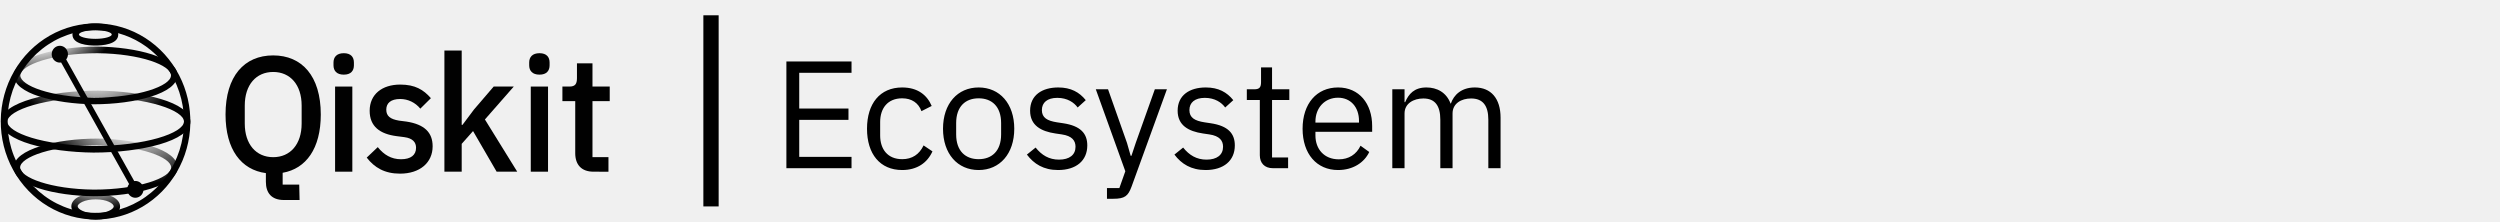
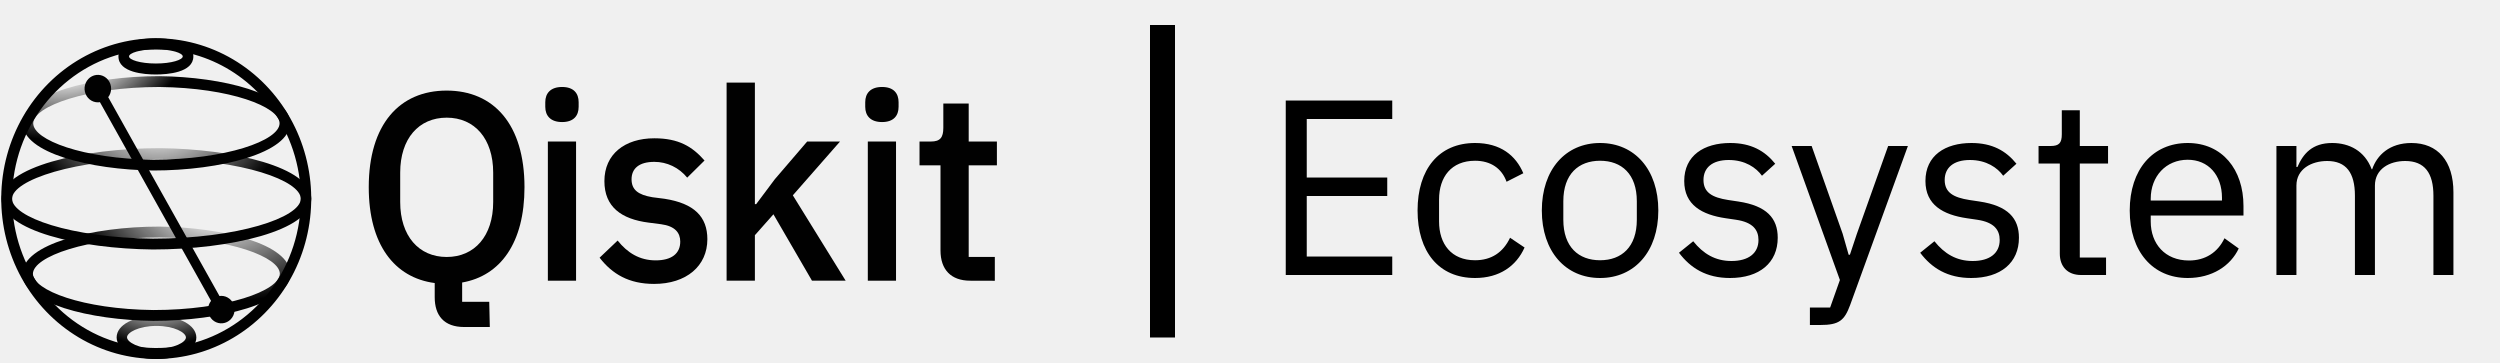
- <svg xmlns="http://www.w3.org/2000/svg" width="327" height="29" viewBox="0 0 327 29" fill="none">
+ <svg xmlns="http://www.w3.org/2000/svg" width="200" height="29" viewBox="0 0 200 29" fill="none">
  <g clip-path="url(#clip0_103_200)">
    <path d="M39.185 26.161H37.136C35.523 26.161 34.777 25.245 34.777 23.779V22.643C31.549 22.216 29.5 19.559 29.5 14.977C29.5 9.946 31.963 7.247 35.73 7.247C39.497 7.247 41.959 9.946 41.959 14.977C41.959 19.431 40.035 22.066 36.972 22.601V24.142H39.139L39.185 26.161ZM39.455 16.161V13.81C39.455 11.091 37.965 9.413 35.735 9.413C33.506 9.413 32.016 11.084 32.016 13.81V16.161C32.016 18.88 33.506 20.558 35.735 20.558C37.965 20.558 39.455 18.88 39.455 16.161Z" fill="#010101" />
    <path d="M43.622 8.544V8.178C43.622 7.471 44.036 6.958 44.968 6.958C45.899 6.958 46.292 7.471 46.292 8.178V8.544C46.292 9.25 45.899 9.764 44.968 9.764C44.036 9.764 43.622 9.25 43.622 8.544Z" fill="#010101" />
    <path d="M46.085 11.322H43.829V22.456H46.085V11.322Z" fill="#010101" />
    <path d="M47.968 20.615L49.411 19.244C50.197 20.23 51.17 20.829 52.454 20.829C53.738 20.829 54.42 20.279 54.42 19.33C54.42 18.623 54.005 18.088 52.888 17.938L51.894 17.81C49.7 17.531 48.352 16.545 48.352 14.49C48.352 12.328 49.987 11.063 52.346 11.063C54.294 11.063 55.388 11.729 56.362 12.841L54.976 14.211C54.653 13.815 54.25 13.496 53.796 13.278C53.342 13.06 52.847 12.948 52.346 12.949C51.106 12.949 50.525 13.498 50.525 14.339C50.525 15.18 51.042 15.582 52.181 15.776L53.175 15.904C55.533 16.271 56.589 17.339 56.589 19.136C56.589 21.278 54.914 22.713 52.326 22.713C50.306 22.713 48.981 21.921 47.968 20.615Z" fill="#010101" />
    <path d="M58.128 6.609H60.391V16.331H60.494L61.985 14.339L64.573 11.322H67.201L63.427 15.626L67.653 22.456H64.959L61.874 17.143L60.391 18.816V22.456H58.128V6.609Z" fill="#010101" />
    <path d="M69.218 8.544V8.178C69.218 7.471 69.632 6.958 70.564 6.958C71.496 6.958 71.887 7.471 71.887 8.178V8.544C71.887 9.25 71.494 9.764 70.564 9.764C69.634 9.764 69.218 9.25 69.218 8.544Z" fill="#010101" />
    <path d="M71.682 11.322H69.425V22.456H71.682V11.322Z" fill="#010101" />
    <path d="M77.62 22.456C76.067 22.456 75.24 21.556 75.24 20.036V13.227H73.562V11.322H74.475C75.218 11.322 75.466 10.999 75.466 10.223V8.28H77.496V11.322H79.752V13.227H77.496V20.556H79.586V22.462L77.62 22.456Z" fill="#010101" />
    <path d="M23.225 21.897C23.2 19.525 17.818 18.185 12.751 18.127C7.376 18.127 1.815 19.534 1.798 21.89V21.905C1.819 24.272 7.204 25.609 12.271 25.668C17.646 25.668 23.207 24.261 23.225 21.905V21.897ZM12.27 24.803C6.602 24.737 2.648 23.222 2.633 21.899C2.657 20.525 6.971 18.993 12.751 18.993C18.419 19.059 22.373 20.574 22.387 21.897C22.371 23.27 18.048 24.803 12.27 24.803Z" fill="url(#paint0_radial_103_200)" />
    <path d="M12.533 28.713C10.338 28.72 8.181 28.124 6.282 26.986C4.383 25.848 2.809 24.208 1.723 22.235C0.637 20.262 0.077 18.026 0.099 15.755C0.122 13.484 0.727 11.261 1.853 9.311C2.978 7.362 4.584 5.756 6.505 4.659C8.427 3.562 10.596 3.012 12.79 3.066C14.984 3.12 17.125 3.776 18.995 4.966C20.864 6.156 22.394 7.839 23.429 9.841V9.841C24.44 11.792 24.945 13.981 24.895 16.194C24.846 18.407 24.243 20.568 23.146 22.469C22.049 24.369 20.495 25.943 18.635 27.037C16.775 28.132 14.673 28.709 12.533 28.713ZM12.495 3.945C9.969 3.951 7.514 4.813 5.507 6.4C3.5 7.986 2.051 10.21 1.382 12.729C0.714 15.249 0.862 17.926 1.804 20.351C2.746 22.775 4.431 24.813 6.6 26.152C8.769 27.492 11.302 28.058 13.812 27.766C16.322 27.473 18.67 26.337 20.497 24.532C22.323 22.727 23.527 20.352 23.924 17.772C24.321 15.191 23.89 12.547 22.695 10.245V10.245C21.705 8.338 20.233 6.746 18.437 5.636C16.64 4.527 14.586 3.943 12.495 3.945V3.945Z" fill="#010101" />
    <path d="M15.707 26.989C15.695 26.009 14.326 25.268 12.519 25.268C10.713 25.268 9.331 26.001 9.331 26.989V27.002C9.344 27.982 10.713 28.722 12.519 28.722C14.326 28.722 15.707 27.989 15.707 27.002V26.989ZM12.519 27.905C11.086 27.905 10.173 27.37 10.162 26.989C10.151 26.608 11.086 26.073 12.519 26.073C13.952 26.073 14.864 26.61 14.875 26.989C14.885 27.368 13.945 27.898 12.514 27.898L12.519 27.905Z" fill="url(#paint1_radial_103_200)" />
    <path d="M24.904 15.9C24.869 13.363 18.649 11.915 12.797 11.853C6.599 11.853 0.158 13.374 0.122 15.9C0.122 15.9 0.122 15.9 0.122 15.912C0.158 18.449 6.376 19.896 12.229 19.959C18.427 19.959 24.869 18.438 24.904 15.912C24.904 15.912 24.904 15.904 24.904 15.9ZM12.232 19.092C5.605 19.021 0.983 17.355 0.96 15.902C0.983 14.394 6.037 12.711 12.794 12.711C19.421 12.782 24.043 14.447 24.066 15.9C24.043 17.408 18.989 19.092 12.232 19.092Z" fill="url(#paint2_radial_103_200)" />
    <path d="M12.751 6.093C7.374 6.093 1.814 7.505 1.814 9.865C1.814 12.225 7.196 13.581 12.262 13.64C17.639 13.64 23.2 12.227 23.2 9.865C23.2 7.504 17.825 6.151 12.751 6.093ZM12.275 12.773C6.608 12.711 2.657 11.188 2.657 9.865C2.657 8.497 6.978 6.959 12.751 6.959C18.419 7.025 22.366 8.544 22.366 9.865C22.37 11.245 18.05 12.773 12.275 12.773Z" fill="url(#paint3_radial_103_200)" />
    <path d="M12.471 3.068C11.57 3.068 9.475 3.209 9.475 4.513C9.475 5.818 11.57 5.959 12.471 5.959C13.373 5.959 15.468 5.818 15.468 4.513C15.468 3.209 13.373 3.068 12.471 3.068ZM12.471 3.945C13.738 3.945 14.62 4.246 14.62 4.513C14.62 4.781 13.734 5.081 12.471 5.081C11.209 5.081 10.323 4.783 10.323 4.513C10.323 4.244 11.205 3.945 12.471 3.945Z" fill="black" />
    <path d="M17.71 23.669C17.659 23.67 17.608 23.674 17.558 23.682V23.682L12.898 15.358L8.657 7.775C8.808 7.579 8.89 7.336 8.89 7.086C8.889 6.836 8.806 6.593 8.654 6.398C8.503 6.203 8.291 6.068 8.055 6.014C7.819 5.961 7.572 5.992 7.355 6.103C7.138 6.214 6.965 6.398 6.863 6.625C6.761 6.852 6.737 7.109 6.795 7.352C6.853 7.595 6.99 7.81 7.182 7.962C7.374 8.114 7.611 8.193 7.853 8.187C7.9 8.185 7.946 8.18 7.993 8.172L12.234 15.756L14.15 19.184L16.885 24.07C16.732 24.263 16.646 24.504 16.643 24.754C16.64 25.004 16.719 25.247 16.868 25.444C17.016 25.641 17.225 25.78 17.46 25.838C17.695 25.896 17.942 25.869 18.16 25.762C18.378 25.655 18.555 25.475 18.661 25.25C18.767 25.026 18.795 24.771 18.742 24.527C18.689 24.283 18.558 24.066 18.369 23.91C18.18 23.754 17.946 23.669 17.705 23.669H17.71Z" fill="url(#paint4_radial_103_200)" />
  </g>
  <line x1="93" y1="2" x2="93" y2="27" stroke="black" stroke-width="2" />
  <path d="M111.38 22H102.86V8.04H111.38V9.52H104.54V14.2H110.98V15.68H104.54V20.52H111.38V22ZM118.005 22.24C115.105 22.24 113.405 20.14 113.405 16.84C113.405 13.54 115.105 11.44 118.005 11.44C120.045 11.44 121.265 12.44 121.865 13.86L120.525 14.54C120.145 13.48 119.265 12.86 118.005 12.86C116.105 12.86 115.125 14.16 115.125 15.96V17.72C115.125 19.52 116.105 20.82 118.005 20.82C119.305 20.82 120.245 20.2 120.805 19.02L121.965 19.8C121.305 21.28 119.965 22.24 118.005 22.24ZM128.006 22.24C125.246 22.24 123.346 20.12 123.346 16.84C123.346 13.56 125.246 11.44 128.006 11.44C130.766 11.44 132.666 13.56 132.666 16.84C132.666 20.12 130.766 22.24 128.006 22.24ZM128.006 20.82C129.726 20.82 130.946 19.76 130.946 17.58V16.1C130.946 13.92 129.726 12.86 128.006 12.86C126.286 12.86 125.066 13.92 125.066 16.1V17.58C125.066 19.76 126.286 20.82 128.006 20.82ZM138.398 22.24C136.498 22.24 135.238 21.44 134.318 20.22L135.458 19.3C136.258 20.3 137.218 20.88 138.518 20.88C139.878 20.88 140.678 20.26 140.678 19.2C140.678 18.4 140.238 17.78 138.878 17.58L138.058 17.46C136.158 17.18 134.738 16.4 134.738 14.48C134.738 12.44 136.318 11.44 138.418 11.44C140.078 11.44 141.178 12.06 142.018 13.1L140.958 14.06C140.498 13.42 139.618 12.8 138.298 12.8C136.978 12.8 136.278 13.42 136.278 14.4C136.278 15.4 136.978 15.8 138.258 16L139.058 16.12C141.338 16.46 142.218 17.46 142.218 19.02C142.218 21.02 140.758 22.24 138.398 22.24ZM148.552 18.7L151.052 11.68H152.632L148.012 24.4C147.552 25.64 147.132 26 145.612 26H144.792V24.6H146.412L147.192 22.4L143.332 11.68H144.932L147.412 18.7L147.892 20.38H147.992L148.552 18.7ZM157.695 22.24C155.795 22.24 154.535 21.44 153.615 20.22L154.755 19.3C155.555 20.3 156.515 20.88 157.815 20.88C159.175 20.88 159.975 20.26 159.975 19.2C159.975 18.4 159.535 17.78 158.175 17.58L157.355 17.46C155.455 17.18 154.035 16.4 154.035 14.48C154.035 12.44 155.615 11.44 157.715 11.44C159.375 11.44 160.475 12.06 161.315 13.1L160.255 14.06C159.795 13.42 158.915 12.8 157.595 12.8C156.275 12.8 155.575 13.42 155.575 14.4C155.575 15.4 156.275 15.8 157.555 16L158.355 16.12C160.635 16.46 161.515 17.46 161.515 19.02C161.515 21.02 160.055 22.24 157.695 22.24ZM168.484 22H166.484C165.384 22 164.784 21.3 164.784 20.3V13.08H163.084V11.68H164.044C164.724 11.68 164.944 11.44 164.944 10.74V8.82H166.384V11.68H168.644V13.08H166.384V20.6H168.484V22ZM175.018 22.24C172.218 22.24 170.378 20.12 170.378 16.84C170.378 13.56 172.218 11.44 175.018 11.44C177.778 11.44 179.478 13.56 179.478 16.48V17.24H172.058V17.72C172.058 19.5 173.198 20.84 175.118 20.84C176.418 20.84 177.418 20.2 177.958 19.06L179.098 19.88C178.438 21.28 176.958 22.24 175.018 22.24ZM175.018 12.78C173.278 12.78 172.058 14.1 172.058 15.9V16.04H177.758V15.82C177.758 14 176.658 12.78 175.018 12.78ZM183.714 22H182.114V11.68H183.714V13.36H183.794C184.254 12.3 184.974 11.44 186.574 11.44C187.934 11.44 189.174 12.06 189.734 13.54H189.774C190.154 12.42 191.154 11.44 192.914 11.44C195.014 11.44 196.274 12.88 196.274 15.38V22H194.674V15.66C194.674 13.84 193.974 12.88 192.414 12.88C191.154 12.88 189.994 13.52 189.994 14.84V22H188.394V15.66C188.394 13.82 187.694 12.88 186.174 12.88C184.914 12.88 183.714 13.52 183.714 14.84V22Z" fill="black" />
  <defs>
    <radialGradient id="paint0_radial_103_200" cx="0" cy="0" r="1" gradientUnits="userSpaceOnUse" gradientTransform="translate(16.6478 16.1861) rotate(12.7517) scale(11.3253 7.66997)">
      <stop offset="0.16" stop-color="#010101" stop-opacity="0" />
      <stop offset="1" stop-color="#010101" />
    </radialGradient>
    <radialGradient id="paint1_radial_103_200" cx="0" cy="0" r="1" gradientUnits="userSpaceOnUse" gradientTransform="translate(12.567 23.8474) scale(6.07803 3.84981)">
      <stop stop-color="#010101" stop-opacity="0" />
      <stop offset="1" stop-color="#010101" />
    </radialGradient>
    <radialGradient id="paint2_radial_103_200" cx="0" cy="0" r="1" gradientUnits="userSpaceOnUse" gradientTransform="translate(12.6256 8.84102) scale(10.4621 8.28335)">
      <stop offset="0.2" stop-color="#010101" stop-opacity="0" />
      <stop offset="1" stop-color="#010101" />
    </radialGradient>
    <radialGradient id="paint3_radial_103_200" cx="0" cy="0" r="1" gradientUnits="userSpaceOnUse" gradientTransform="translate(6.15139 3.39141) rotate(66.5185) scale(7.23242 10.0187)">
      <stop offset="0.36" stop-color="#010101" stop-opacity="0" />
      <stop offset="1" stop-color="#010101" />
    </radialGradient>
    <radialGradient id="paint4_radial_103_200" cx="0" cy="0" r="1" gradientUnits="userSpaceOnUse" gradientTransform="translate(-65.9476 -212.607) scale(185.524 191.934)">
      <stop stop-color="#010101" stop-opacity="0" />
      <stop offset="0.37" stop-color="#010101" />
    </radialGradient>
    <clipPath id="clip0_103_200">
      <rect width="80" height="25.806" fill="white" transform="translate(0 3)" />
    </clipPath>
  </defs>
</svg>
